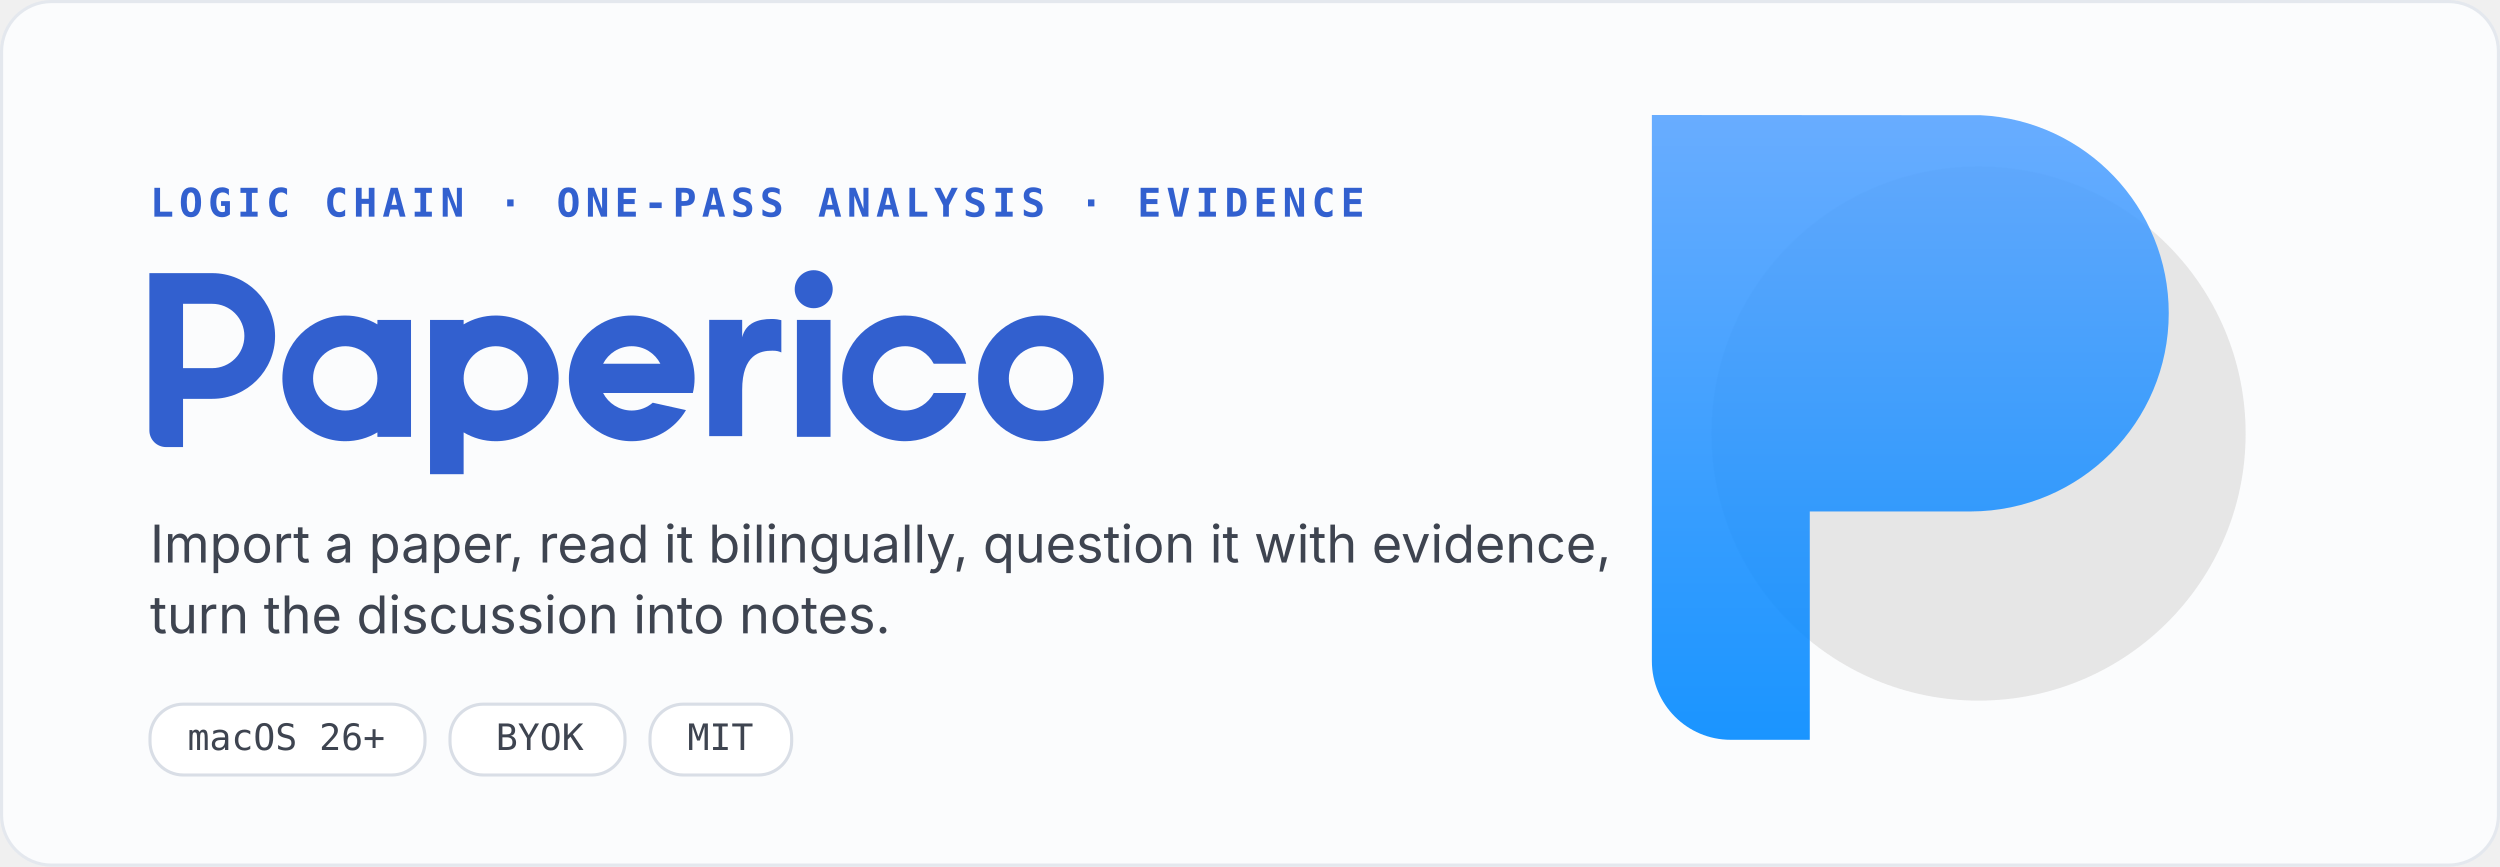
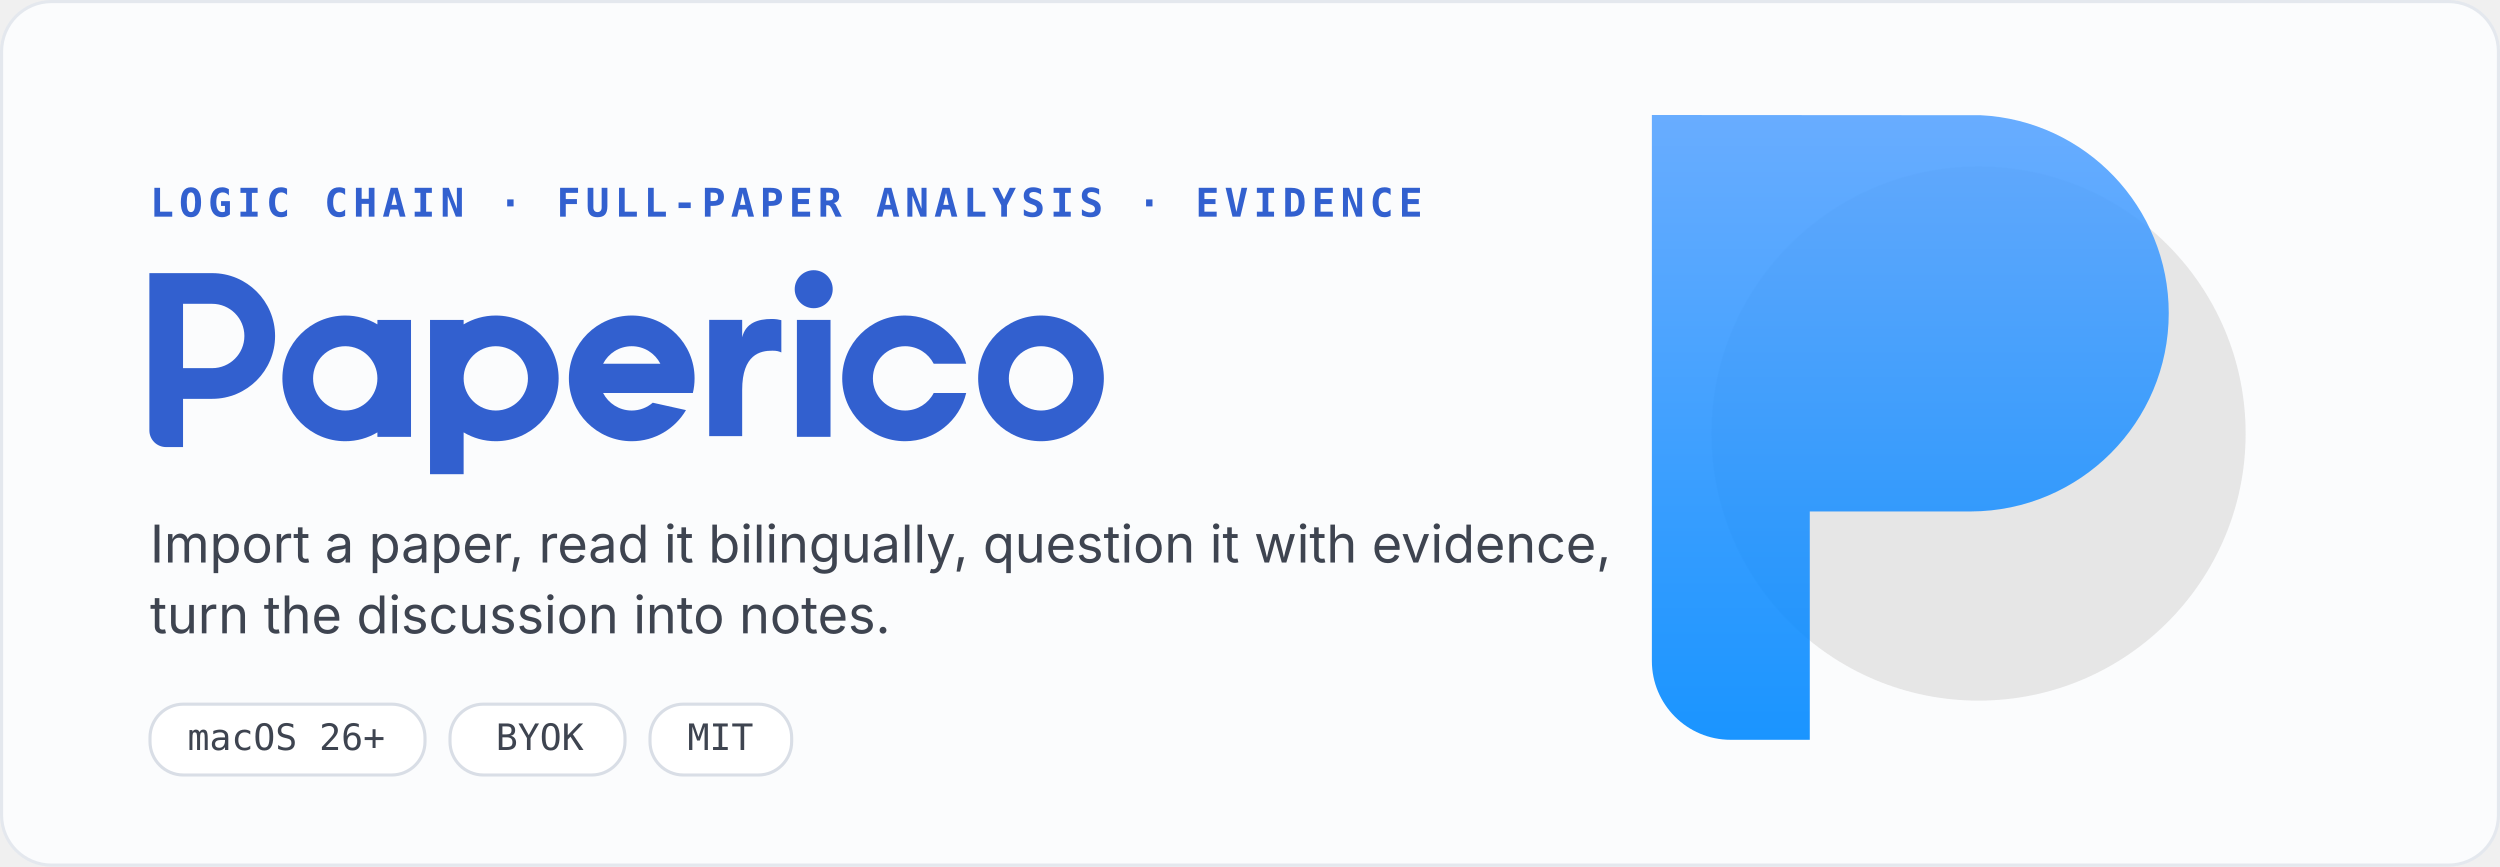
<svg xmlns="http://www.w3.org/2000/svg" width="1200" height="416" viewBox="0 0 1200 416" role="img" aria-labelledby="hero-title hero-desc">
  <defs>
    <linearGradient id="p-grad" x1="0" y1="0" x2="0" y2="1">
      <stop offset="0" stop-color="#57A3FF" />
      <stop offset="1" stop-color="#0088FF" />
    </linearGradient>
  </defs>
  <rect x="0.75" y="0.75" width="1198.5" height="414.5" rx="24" fill="#FBFCFD" stroke="#E4E8EE" stroke-width="1.5" />
  <g id="title-block" font-family="-apple-system, BlinkMacSystemFont, 'Segoe UI', 'PingFang SC', sans-serif">
-     <text x="72" y="104" font-family="ui-monospace, 'SFMono-Regular', 'Menlo', monospace" font-size="19" font-weight="600" letter-spacing="2.5px" fill="#3260CF">LOGIC CHAIN · ONE-PASS ANALYSIS · EVIDENCE</text>
+     <text x="72" y="104" font-family="ui-monospace, 'SFMono-Regular', 'Menlo', monospace" font-size="19" font-weight="600" letter-spacing="2.5px" fill="#3260CF">LOGIC CHAIN · FULL-PAPER ANALYSIS · EVIDENCE</text>
    <text x="72" y="270" font-size="25" fill="#3E4450">Import a paper, read it bilingually, question it with evidence,</text>
    <text x="72" y="304" font-size="25" fill="#3E4450">turn the discussion into notes.</text>
    <g font-family="ui-monospace, 'SFMono-Regular', 'Menlo', monospace" font-size="17.5" fill="#3E4450">
      <rect x="72" y="338" width="132" height="34" rx="16" fill="#FFFFFF" stroke="#D9DEE6" stroke-width="1.5" />
      <text x="90" y="360">macOS 26+</text>
      <rect x="216" y="338" width="84" height="34" rx="16" fill="#FFFFFF" stroke="#D9DEE6" stroke-width="1.5" />
      <text x="238" y="360">BYOK</text>
      <rect x="312" y="338" width="68" height="34" rx="16" fill="#FFFFFF" stroke="#D9DEE6" stroke-width="1.5" />
      <text x="330" y="360">MIT</text>
    </g>
  </g>
  <g id="wordmark" transform="translate(70 128) scale(0.17) translate(-171 -686)" fill="#3260CF" fill-rule="evenodd">
    <path d="M276.056,1059.185l0,136.194l-48.06,0c-12.464,-0 -24.417,-4.951 -33.231,-13.765c-8.813,-8.813 -13.765,-20.767 -13.765,-33.231l0,-444.13l177.466,0c97.946,0 177.466,79.52 177.466,177.466c0,97.946 -79.52,177.466 -177.466,177.466l-82.41,0Zm0,-268.262l0,181.593l82.41,0c50.112,0 90.796,-40.684 90.796,-90.796c0,-50.112 -40.684,-90.796 -90.796,-90.796l-82.41,0Z" />
    <path d="M824.828,1153.885c-26.57,15.867 -57.627,24.986 -90.796,24.986c-97.946,0 -177.466,-79.52 -177.466,-177.466c0,-97.946 79.52,-177.466 177.466,-177.466c33.17,0 64.226,9.12 90.796,24.986l0,-12.605l94.923,0l0,330.168l-94.923,0l0,-12.605Zm0,-152.479c0,-50.112 -40.684,-90.796 -90.796,-90.796c-50.112,0 -90.796,40.684 -90.796,90.796c0,50.112 40.684,90.796 90.796,90.796c50.112,0 90.796,-40.684 90.796,-90.796Z" />
    <path d="M1068.328,1153.885l-0,118.139l-94.923,0l0,-435.702l94.923,0l0,12.605c26.57,-15.867 57.627,-24.986 90.796,-24.986c97.946,0 177.466,79.52 177.466,177.466c0,97.946 -79.52,177.466 -177.466,177.466c-33.17,0 -64.226,-9.12 -90.796,-24.986Zm-0,-152.479c0,50.112 40.684,90.796 90.796,90.796c50.112,0 90.796,-40.684 90.796,-90.796c0,-50.112 -40.684,-90.796 -90.796,-90.796c-50.112,0 -90.796,40.684 -90.796,90.796Z" />
    <path d="M1696.133,1091.004c-30.825,52.551 -87.915,87.867 -153.188,87.867c-97.946,0 -177.466,-79.52 -177.466,-177.466c0,-97.946 79.52,-177.466 177.466,-177.466c97.946,0 177.466,79.52 177.466,177.466c0,14.207 -1.673,28.026 -4.833,41.271l-253.515,-0c15.039,29.389 45.628,49.525 80.882,49.525c22.669,0 43.41,-8.326 59.327,-22.084l93.861,20.886Zm-72.306,-130.87c-15.039,-29.389 -45.628,-49.525 -80.882,-49.525c-35.255,0 -65.843,20.136 -80.882,49.525l161.765,0Z" />
    <path d="M1761.681,1164.504l93.09,0c0,0 -0,0 -0,-130.048c0,-101.415 51.542,-111.237 85.068,-111.237c13.39,0 17.888,1.837 25.539,4.899l0,-91.066c-7.014,-1.837 -16.578,-3.368 -26.779,-3.368c-39.85,0 -73.626,11.194 -83.828,51.608l0,-48.999l-93.09,0l0,328.212Z" />
    <rect x="2009.308" y="836.322" width="94.923" height="330.168" />
    <circle cx="2056.77" cy="749.652" r="53.652" />
    <path d="M2487.347,1042.677c-18.623,78.07 -88.894,136.194 -172.633,136.194c-97.946,0 -177.466,-79.52 -177.466,-177.466c0,-97.946 79.52,-177.466 177.466,-177.466c83.739,0 154.01,58.124 172.633,136.194l-91.751,0c-15.039,-29.389 -45.628,-49.525 -80.882,-49.525c-50.112,0 -90.796,40.684 -90.796,90.796c0,50.112 40.684,90.796 90.796,90.796c35.255,0 65.843,-20.136 80.882,-49.525l91.751,0Z" />
    <path d="M2698.534,823.94c97.946,0 177.466,79.52 177.466,177.466c0,97.946 -79.52,177.466 -177.466,177.466c-97.946,0 -177.466,-79.52 -177.466,-177.466c0,-97.946 79.52,-177.466 177.466,-177.466Zm0,86.669c-50.112,0 -90.796,40.684 -90.796,90.796c0,50.112 40.684,90.796 90.796,90.796c50.112,0 90.796,-40.684 90.796,-90.796c0,-50.112 -40.684,-90.796 -90.796,-90.796Z" />
  </g>
  <g id="app-icon-mark" transform="translate(0 9)">
    <circle cx="949.7" cy="199.1" r="128.2" fill="#E3E3E3" fill-opacity="0.9" />
    <path d="M868.7,346.1L830.7,346.1C809.8,346.1 792.9,329.1 792.9,308.3L792.9,46.2C792.9,46.2 896.0,46.3 941.6,46.3L948.2,46.3C949.0,46.3 949.8,46.3 950.6,46.3C950.6,46.3 950.7,46.3 950.7,46.3C1001.0,48.8 1041.0,90.4 1041.0,141.3C1041.0,193.8 998.5,236.3 946.1,236.5L945.9,236.5L868.7,236.5L868.7,346.1Z" fill="url(#p-grad)" fill-opacity="0.9" />
  </g>
</svg>
